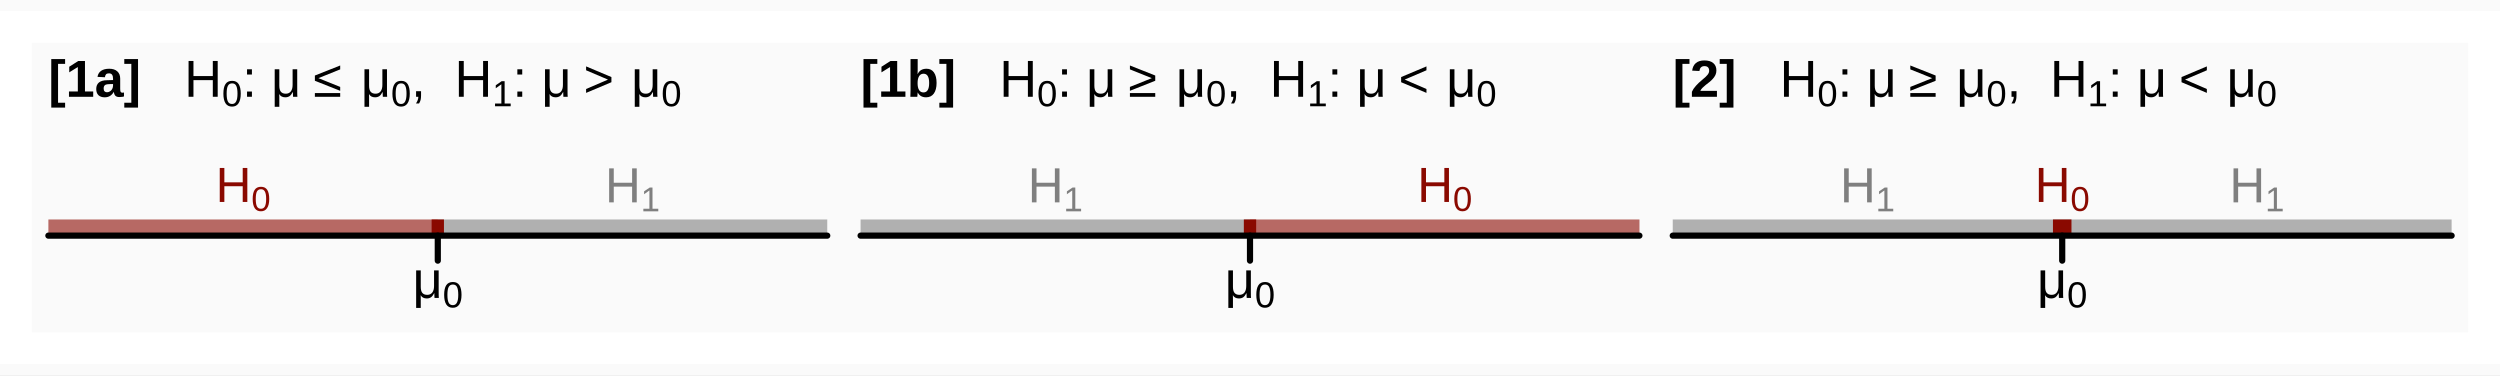
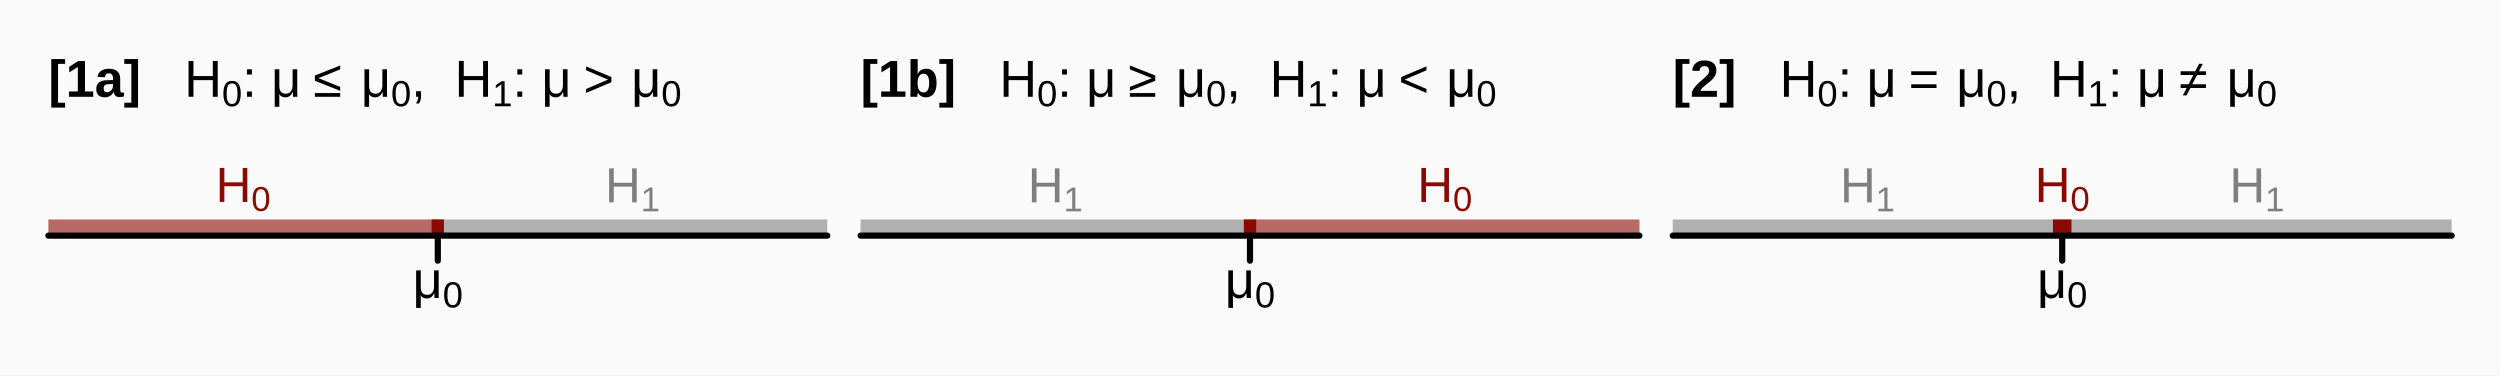
<svg xmlns="http://www.w3.org/2000/svg" class="svglite" width="432.00pt" height="64.80pt" viewBox="0 0 432.00 64.80">
  <defs>
    <style type="text/css">
    .svglite line, .svglite polyline, .svglite polygon, .svglite path, .svglite rect, .svglite circle {
      fill: none;
      stroke: #000000;
      stroke-linecap: round;
      stroke-linejoin: round;
      stroke-miterlimit: 10.00;
    }
    .svglite text {
      white-space: pre;
    }
  </style>
  </defs>
  <rect width="100%" height="100%" style="stroke: none; fill: #FAFAFA;" />
  <defs>
    <clipPath id="cpMC4wMHw0MzIuMDB8MC4wMHw2NC44MA==">
      <rect x="0.00" y="0.00" width="432.00" height="64.80" />
    </clipPath>
  </defs>
  <g clip-path="url(#cpMC4wMHw0MzIuMDB8MC4wMHw2NC44MA==)">
</g>
  <defs>
    <clipPath id="cpMC4wMHw0MzIuMDB8MS45MHw2Mi45MA==">
      <rect x="0.00" y="1.90" width="432.00" height="61.00" />
    </clipPath>
  </defs>
  <g clip-path="url(#cpMC4wMHw0MzIuMDB8MS45MHw2Mi45MA==)">
-     <rect x="-0" y="1.90" width="432.00" height="61.00" style="stroke-width: 1.07; stroke: #FFFFFF; fill: #FFFFFF;" />
+     <rect x="-0" y="1.90" width="432.00" height="61.00" style="stroke-width: 1.07; stroke: none; fill: #FAFAFA;" />
  </g>
  <g clip-path="url(#cpMC4wMHw0MzIuMDB8MC4wMHw2NC44MA==)">
</g>
  <defs>
    <clipPath id="cpNS40OHwxNDUuODN8Ny4zOHw1Ny40Mg==">
      <rect x="5.48" y="7.38" width="140.35" height="50.05" />
    </clipPath>
  </defs>
  <g clip-path="url(#cpNS40OHwxNDUuODN8Ny4zOHw1Ny40Mg==)">
    <rect x="5.48" y="7.38" width="140.35" height="50.05" style="stroke-width: nan; stroke: none; fill: #FAFAFA;" />
  </g>
  <g clip-path="url(#cpMC4wMHw0MzIuMDB8MC4wMHw2NC44MA==)">
</g>
  <defs>
    <clipPath id="cpOC4zNnwxNDIuOTV8MjYuNzB8NDAuNzI=">
      <rect x="8.36" y="26.70" width="134.59" height="14.02" />
    </clipPath>
  </defs>
  <g clip-path="url(#cpOC4zNnwxNDIuOTV8MjYuNzB8NDAuNzI=)">
    <rect x="75.65" y="37.92" width="224.31" height="2.80" style="stroke-width: 1.07; stroke: none; stroke-linecap: square; stroke-linejoin: miter; fill: #7F7F7F; fill-opacity: 0.60;" />
    <rect x="-148.66" y="37.92" width="224.31" height="2.80" style="stroke-width: 1.07; stroke: none; stroke-linecap: square; stroke-linejoin: miter; fill: #8A0900; fill-opacity: 0.60;" />
    <text x="37.27" y="34.90" style="font-size: 8.54px;fill: #8A0900; font-family: &quot;Arial&quot;;" textLength="6.16px" lengthAdjust="spacingAndGlyphs">H</text>
    <text x="43.43" y="36.45" style="font-size: 5.98px;fill: #8A0900; font-family: &quot;Arial&quot;;" textLength="3.32px" lengthAdjust="spacingAndGlyphs">0</text>
    <text x="104.56" y="34.97" style="font-size: 8.54px;fill: #7F7F7F; font-family: &quot;Arial&quot;;" textLength="6.16px" lengthAdjust="spacingAndGlyphs">H</text>
    <text x="110.72" y="36.52" style="font-size: 5.98px;fill: #7F7F7F; font-family: &quot;Arial&quot;;" textLength="3.32px" lengthAdjust="spacingAndGlyphs">1</text>
    <line x1="75.65" y1="40.72" x2="75.65" y2="37.92" style="stroke-width: 2.13; stroke: #8A0900; stroke-linecap: butt;" />
  </g>
  <g clip-path="url(#cpMC4wMHw0MzIuMDB8MC4wMHw2NC44MA==)">
    <polyline points="8.36,40.72 142.95,40.72 " style="stroke-width: 1.07;" />
    <polyline points="75.65,45.04 75.65,40.72 " style="stroke-width: 1.07;" />
    <text x="71.30" y="51.48" style="font-size: 9.00px; font-family: &quot;Arial&quot;;" textLength="5.19px" lengthAdjust="spacingAndGlyphs">μ</text>
    <text x="76.50" y="53.12" style="font-size: 6.30px; font-family: &quot;Arial&quot;;" textLength="3.51px" lengthAdjust="spacingAndGlyphs">0</text>
    <text x="8.36" y="16.72" style="font-size: 9.00px; font-weight: bold; font-family: &quot;Arial&quot;;" textLength="23.49px" lengthAdjust="spacingAndGlyphs">[1a]   </text>
    <text x="31.85" y="16.72" style="font-size: 9.00px; font-family: &quot;Arial&quot;;" textLength="6.50px" lengthAdjust="spacingAndGlyphs">H</text>
    <text x="38.35" y="18.36" style="font-size: 6.30px; font-family: &quot;Arial&quot;;" textLength="3.51px" lengthAdjust="spacingAndGlyphs">0</text>
    <text x="41.86" y="16.72" style="font-size: 9.00px; font-family: &quot;Arial&quot;;" textLength="5.00px" lengthAdjust="spacingAndGlyphs">: </text>
    <text x="46.86" y="16.72" style="font-size: 9.00px; font-family: &quot;Arial&quot;;" textLength="5.19px" lengthAdjust="spacingAndGlyphs">μ</text>
    <text x="54.13" y="16.72" style="font-size: 9.00px; font-family: &quot;Arial&quot;;" textLength="6.16px" lengthAdjust="spacingAndGlyphs">≤</text>
    <text x="62.37" y="16.72" style="font-size: 9.00px; font-family: &quot;Arial&quot;;" textLength="5.19px" lengthAdjust="spacingAndGlyphs">μ</text>
    <text x="67.56" y="18.36" style="font-size: 6.30px; font-family: &quot;Arial&quot;;" textLength="3.51px" lengthAdjust="spacingAndGlyphs">0</text>
    <text x="71.07" y="16.72" style="font-size: 9.00px; font-family: &quot;Arial&quot;;" textLength="7.50px" lengthAdjust="spacingAndGlyphs">,  </text>
    <text x="78.56" y="16.72" style="font-size: 9.00px; font-family: &quot;Arial&quot;;" textLength="6.50px" lengthAdjust="spacingAndGlyphs">H</text>
    <text x="85.06" y="18.36" style="font-size: 6.30px; font-family: &quot;Arial&quot;;" textLength="3.51px" lengthAdjust="spacingAndGlyphs">1</text>
    <text x="88.57" y="16.72" style="font-size: 9.00px; font-family: &quot;Arial&quot;;" textLength="5.00px" lengthAdjust="spacingAndGlyphs">: </text>
    <text x="93.57" y="16.72" style="font-size: 9.00px; font-family: &quot;Arial&quot;;" textLength="5.19px" lengthAdjust="spacingAndGlyphs">μ</text>
    <text x="100.84" y="16.72" style="font-size: 9.00px; font-family: &quot;Arial&quot;;" textLength="6.16px" lengthAdjust="spacingAndGlyphs">&gt;</text>
    <text x="109.08" y="16.72" style="font-size: 9.00px; font-family: &quot;Arial&quot;;" textLength="5.19px" lengthAdjust="spacingAndGlyphs">μ</text>
    <text x="114.27" y="18.36" style="font-size: 6.30px; font-family: &quot;Arial&quot;;" textLength="3.51px" lengthAdjust="spacingAndGlyphs">0</text>
  </g>
  <defs>
    <clipPath id="cpMTQ1LjgzfDI4Ni4xN3w3LjM4fDU3LjQy">
      <rect x="145.83" y="7.38" width="140.35" height="50.05" />
    </clipPath>
  </defs>
  <g clip-path="url(#cpMTQ1LjgzfDI4Ni4xN3w3LjM4fDU3LjQy)">
    <rect x="145.83" y="7.38" width="140.35" height="50.05" style="stroke-width: nan; stroke: none; fill: #FAFAFA;" />
  </g>
  <g clip-path="url(#cpMC4wMHw0MzIuMDB8MC4wMHw2NC44MA==)">
</g>
  <defs>
    <clipPath id="cpMTQ4LjcxfDI4My4yOXwyNi43MHw0MC43Mg==">
      <rect x="148.71" y="26.70" width="134.59" height="14.02" />
    </clipPath>
  </defs>
  <g clip-path="url(#cpMTQ4LjcxfDI4My4yOXwyNi43MHw0MC43Mg==)">
    <rect x="-8.31" y="37.92" width="224.31" height="2.80" style="stroke-width: 1.07; stroke: none; stroke-linecap: square; stroke-linejoin: miter; fill: #7F7F7F; fill-opacity: 0.60;" />
    <rect x="216.00" y="37.92" width="224.31" height="2.80" style="stroke-width: 1.07; stroke: none; stroke-linecap: square; stroke-linejoin: miter; fill: #8A0900; fill-opacity: 0.60;" />
    <text x="244.91" y="34.90" style="font-size: 8.54px;fill: #8A0900; font-family: &quot;Arial&quot;;" textLength="6.16px" lengthAdjust="spacingAndGlyphs">H</text>
    <text x="251.07" y="36.45" style="font-size: 5.98px;fill: #8A0900; font-family: &quot;Arial&quot;;" textLength="3.32px" lengthAdjust="spacingAndGlyphs">0</text>
    <text x="177.61" y="34.97" style="font-size: 8.54px;fill: #7F7F7F; font-family: &quot;Arial&quot;;" textLength="6.16px" lengthAdjust="spacingAndGlyphs">H</text>
    <text x="183.78" y="36.52" style="font-size: 5.98px;fill: #7F7F7F; font-family: &quot;Arial&quot;;" textLength="3.32px" lengthAdjust="spacingAndGlyphs">1</text>
    <line x1="216.00" y1="40.72" x2="216.00" y2="37.92" style="stroke-width: 2.13; stroke: #8A0900; stroke-linecap: butt;" />
  </g>
  <g clip-path="url(#cpMC4wMHw0MzIuMDB8MC4wMHw2NC44MA==)">
    <polyline points="148.71,40.72 283.29,40.72 " style="stroke-width: 1.07;" />
    <polyline points="216.00,45.04 216.00,40.72 " style="stroke-width: 1.07;" />
    <text x="211.65" y="51.48" style="font-size: 9.00px; font-family: &quot;Arial&quot;;" textLength="5.19px" lengthAdjust="spacingAndGlyphs">μ</text>
    <text x="216.84" y="53.12" style="font-size: 6.30px; font-family: &quot;Arial&quot;;" textLength="3.51px" lengthAdjust="spacingAndGlyphs">0</text>
    <text x="148.71" y="16.72" style="font-size: 9.00px; font-weight: bold; font-family: &quot;Arial&quot;;" textLength="23.99px" lengthAdjust="spacingAndGlyphs">[1b]   </text>
    <text x="172.70" y="16.72" style="font-size: 9.00px; font-family: &quot;Arial&quot;;" textLength="6.50px" lengthAdjust="spacingAndGlyphs">H</text>
    <text x="179.20" y="18.36" style="font-size: 6.30px; font-family: &quot;Arial&quot;;" textLength="3.51px" lengthAdjust="spacingAndGlyphs">0</text>
    <text x="182.70" y="16.72" style="font-size: 9.00px; font-family: &quot;Arial&quot;;" textLength="5.00px" lengthAdjust="spacingAndGlyphs">: </text>
    <text x="187.70" y="16.72" style="font-size: 9.00px; font-family: &quot;Arial&quot;;" textLength="5.19px" lengthAdjust="spacingAndGlyphs">μ</text>
    <text x="194.97" y="16.72" style="font-size: 9.00px; font-family: &quot;Arial&quot;;" textLength="6.16px" lengthAdjust="spacingAndGlyphs">≥</text>
    <text x="203.21" y="16.72" style="font-size: 9.00px; font-family: &quot;Arial&quot;;" textLength="5.19px" lengthAdjust="spacingAndGlyphs">μ</text>
    <text x="208.40" y="18.36" style="font-size: 6.30px; font-family: &quot;Arial&quot;;" textLength="3.51px" lengthAdjust="spacingAndGlyphs">0</text>
    <text x="211.91" y="16.72" style="font-size: 9.00px; font-family: &quot;Arial&quot;;" textLength="7.50px" lengthAdjust="spacingAndGlyphs">,  </text>
    <text x="219.41" y="16.72" style="font-size: 9.00px; font-family: &quot;Arial&quot;;" textLength="6.50px" lengthAdjust="spacingAndGlyphs">H</text>
    <text x="225.91" y="18.36" style="font-size: 6.30px; font-family: &quot;Arial&quot;;" textLength="3.51px" lengthAdjust="spacingAndGlyphs">1</text>
    <text x="229.41" y="16.72" style="font-size: 9.00px; font-family: &quot;Arial&quot;;" textLength="5.00px" lengthAdjust="spacingAndGlyphs">: </text>
    <text x="234.41" y="16.72" style="font-size: 9.00px; font-family: &quot;Arial&quot;;" textLength="5.19px" lengthAdjust="spacingAndGlyphs">μ</text>
    <text x="241.68" y="16.72" style="font-size: 9.00px; font-family: &quot;Arial&quot;;" textLength="6.16px" lengthAdjust="spacingAndGlyphs">&lt;</text>
    <text x="249.92" y="16.72" style="font-size: 9.00px; font-family: &quot;Arial&quot;;" textLength="5.19px" lengthAdjust="spacingAndGlyphs">μ</text>
    <text x="255.11" y="18.36" style="font-size: 6.30px; font-family: &quot;Arial&quot;;" textLength="3.51px" lengthAdjust="spacingAndGlyphs">0</text>
  </g>
  <defs>
    <clipPath id="cpMjg2LjE3fDQyNi41Mnw3LjM4fDU3LjQy">
      <rect x="286.17" y="7.38" width="140.35" height="50.05" />
    </clipPath>
  </defs>
  <g clip-path="url(#cpMjg2LjE3fDQyNi41Mnw3LjM4fDU3LjQy)">
    <rect x="286.17" y="7.38" width="140.35" height="50.05" style="stroke-width: nan; stroke: none; fill: #FAFAFA;" />
  </g>
  <g clip-path="url(#cpMC4wMHw0MzIuMDB8MC4wMHw2NC44MA==)">
</g>
  <defs>
    <clipPath id="cpMjg5LjA1fDQyMy42NHwyNi43MHw0MC43Mg==">
      <rect x="289.05" y="26.70" width="134.59" height="14.02" />
    </clipPath>
  </defs>
  <g clip-path="url(#cpMjg5LjA1fDQyMy42NHwyNi43MHw0MC43Mg==)">
    <rect x="132.04" y="37.92" width="448.62" height="2.80" style="stroke-width: 1.07; stroke: none; stroke-linecap: square; stroke-linejoin: miter; fill: #7F7F7F; fill-opacity: 0.60;" />
    <text x="351.61" y="34.90" style="font-size: 8.54px;fill: #8A0900; font-family: &quot;Arial&quot;;" textLength="6.16px" lengthAdjust="spacingAndGlyphs">H</text>
    <text x="357.77" y="36.45" style="font-size: 5.98px;fill: #8A0900; font-family: &quot;Arial&quot;;" textLength="3.32px" lengthAdjust="spacingAndGlyphs">0</text>
    <text x="317.96" y="34.97" style="font-size: 8.54px;fill: #7F7F7F; font-family: &quot;Arial&quot;;" textLength="6.16px" lengthAdjust="spacingAndGlyphs">H</text>
    <text x="324.12" y="36.52" style="font-size: 5.98px;fill: #7F7F7F; font-family: &quot;Arial&quot;;" textLength="3.32px" lengthAdjust="spacingAndGlyphs">1</text>
    <text x="385.25" y="34.97" style="font-size: 8.54px;fill: #7F7F7F; font-family: &quot;Arial&quot;;" textLength="6.16px" lengthAdjust="spacingAndGlyphs">H</text>
    <text x="391.42" y="36.52" style="font-size: 5.98px;fill: #7F7F7F; font-family: &quot;Arial&quot;;" textLength="3.32px" lengthAdjust="spacingAndGlyphs">1</text>
    <line x1="356.35" y1="40.72" x2="356.35" y2="37.92" style="stroke-width: 3.20; stroke: #8A0900; stroke-linecap: butt;" />
  </g>
  <g clip-path="url(#cpMC4wMHw0MzIuMDB8MC4wMHw2NC44MA==)">
    <polyline points="289.05,40.72 423.64,40.72 " style="stroke-width: 1.07;" />
    <polyline points="356.35,45.04 356.35,40.72 " style="stroke-width: 1.07;" />
    <text x="352.00" y="51.48" style="font-size: 9.00px; font-family: &quot;Arial&quot;;" textLength="5.19px" lengthAdjust="spacingAndGlyphs">μ</text>
    <text x="357.19" y="53.12" style="font-size: 6.30px; font-family: &quot;Arial&quot;;" textLength="3.51px" lengthAdjust="spacingAndGlyphs">0</text>
    <text x="289.05" y="16.72" style="font-size: 9.00px; font-weight: bold; font-family: &quot;Arial&quot;;" textLength="18.49px" lengthAdjust="spacingAndGlyphs">[2]   </text>
    <text x="307.54" y="16.72" style="font-size: 9.00px; font-family: &quot;Arial&quot;;" textLength="6.50px" lengthAdjust="spacingAndGlyphs">H</text>
    <text x="314.04" y="18.36" style="font-size: 6.30px; font-family: &quot;Arial&quot;;" textLength="3.51px" lengthAdjust="spacingAndGlyphs">0</text>
    <text x="317.55" y="16.72" style="font-size: 9.00px; font-family: &quot;Arial&quot;;" textLength="5.00px" lengthAdjust="spacingAndGlyphs">: </text>
    <text x="322.55" y="16.72" style="font-size: 9.00px; font-family: &quot;Arial&quot;;" textLength="5.19px" lengthAdjust="spacingAndGlyphs">μ</text>
-     <text x="329.82" y="16.72" style="font-size: 9.00px; font-family: &quot;Arial&quot;;" textLength="6.16px" lengthAdjust="spacingAndGlyphs">≥</text>
+     <text x="329.82" y="16.72" style="font-size: 9.00px; font-family: &quot;Arial&quot;;" textLength="6.16px" lengthAdjust="spacingAndGlyphs">=</text>
    <text x="338.06" y="16.72" style="font-size: 9.00px; font-family: &quot;Arial&quot;;" textLength="5.19px" lengthAdjust="spacingAndGlyphs">μ</text>
    <text x="343.25" y="18.36" style="font-size: 6.30px; font-family: &quot;Arial&quot;;" textLength="3.51px" lengthAdjust="spacingAndGlyphs">0</text>
    <text x="346.76" y="16.72" style="font-size: 9.00px; font-family: &quot;Arial&quot;;" textLength="7.50px" lengthAdjust="spacingAndGlyphs">,  </text>
    <text x="354.25" y="16.72" style="font-size: 9.00px; font-family: &quot;Arial&quot;;" textLength="6.50px" lengthAdjust="spacingAndGlyphs">H</text>
    <text x="360.75" y="18.36" style="font-size: 6.30px; font-family: &quot;Arial&quot;;" textLength="3.51px" lengthAdjust="spacingAndGlyphs">1</text>
    <text x="364.26" y="16.72" style="font-size: 9.00px; font-family: &quot;Arial&quot;;" textLength="5.00px" lengthAdjust="spacingAndGlyphs">: </text>
    <text x="369.26" y="16.72" style="font-size: 9.00px; font-family: &quot;Arial&quot;;" textLength="5.19px" lengthAdjust="spacingAndGlyphs">μ</text>
-     <text x="376.53" y="16.72" style="font-size: 9.00px; font-family: &quot;Arial&quot;;" textLength="6.16px" lengthAdjust="spacingAndGlyphs">&lt;</text>
+     <text x="376.53" y="16.72" style="font-size: 9.00px; font-family: &quot;Arial&quot;;" textLength="6.16px" lengthAdjust="spacingAndGlyphs">≠</text>
    <text x="384.77" y="16.72" style="font-size: 9.00px; font-family: &quot;Arial&quot;;" textLength="5.19px" lengthAdjust="spacingAndGlyphs">μ</text>
    <text x="389.96" y="18.36" style="font-size: 6.30px; font-family: &quot;Arial&quot;;" textLength="3.51px" lengthAdjust="spacingAndGlyphs">0</text>
  </g>
</svg>
